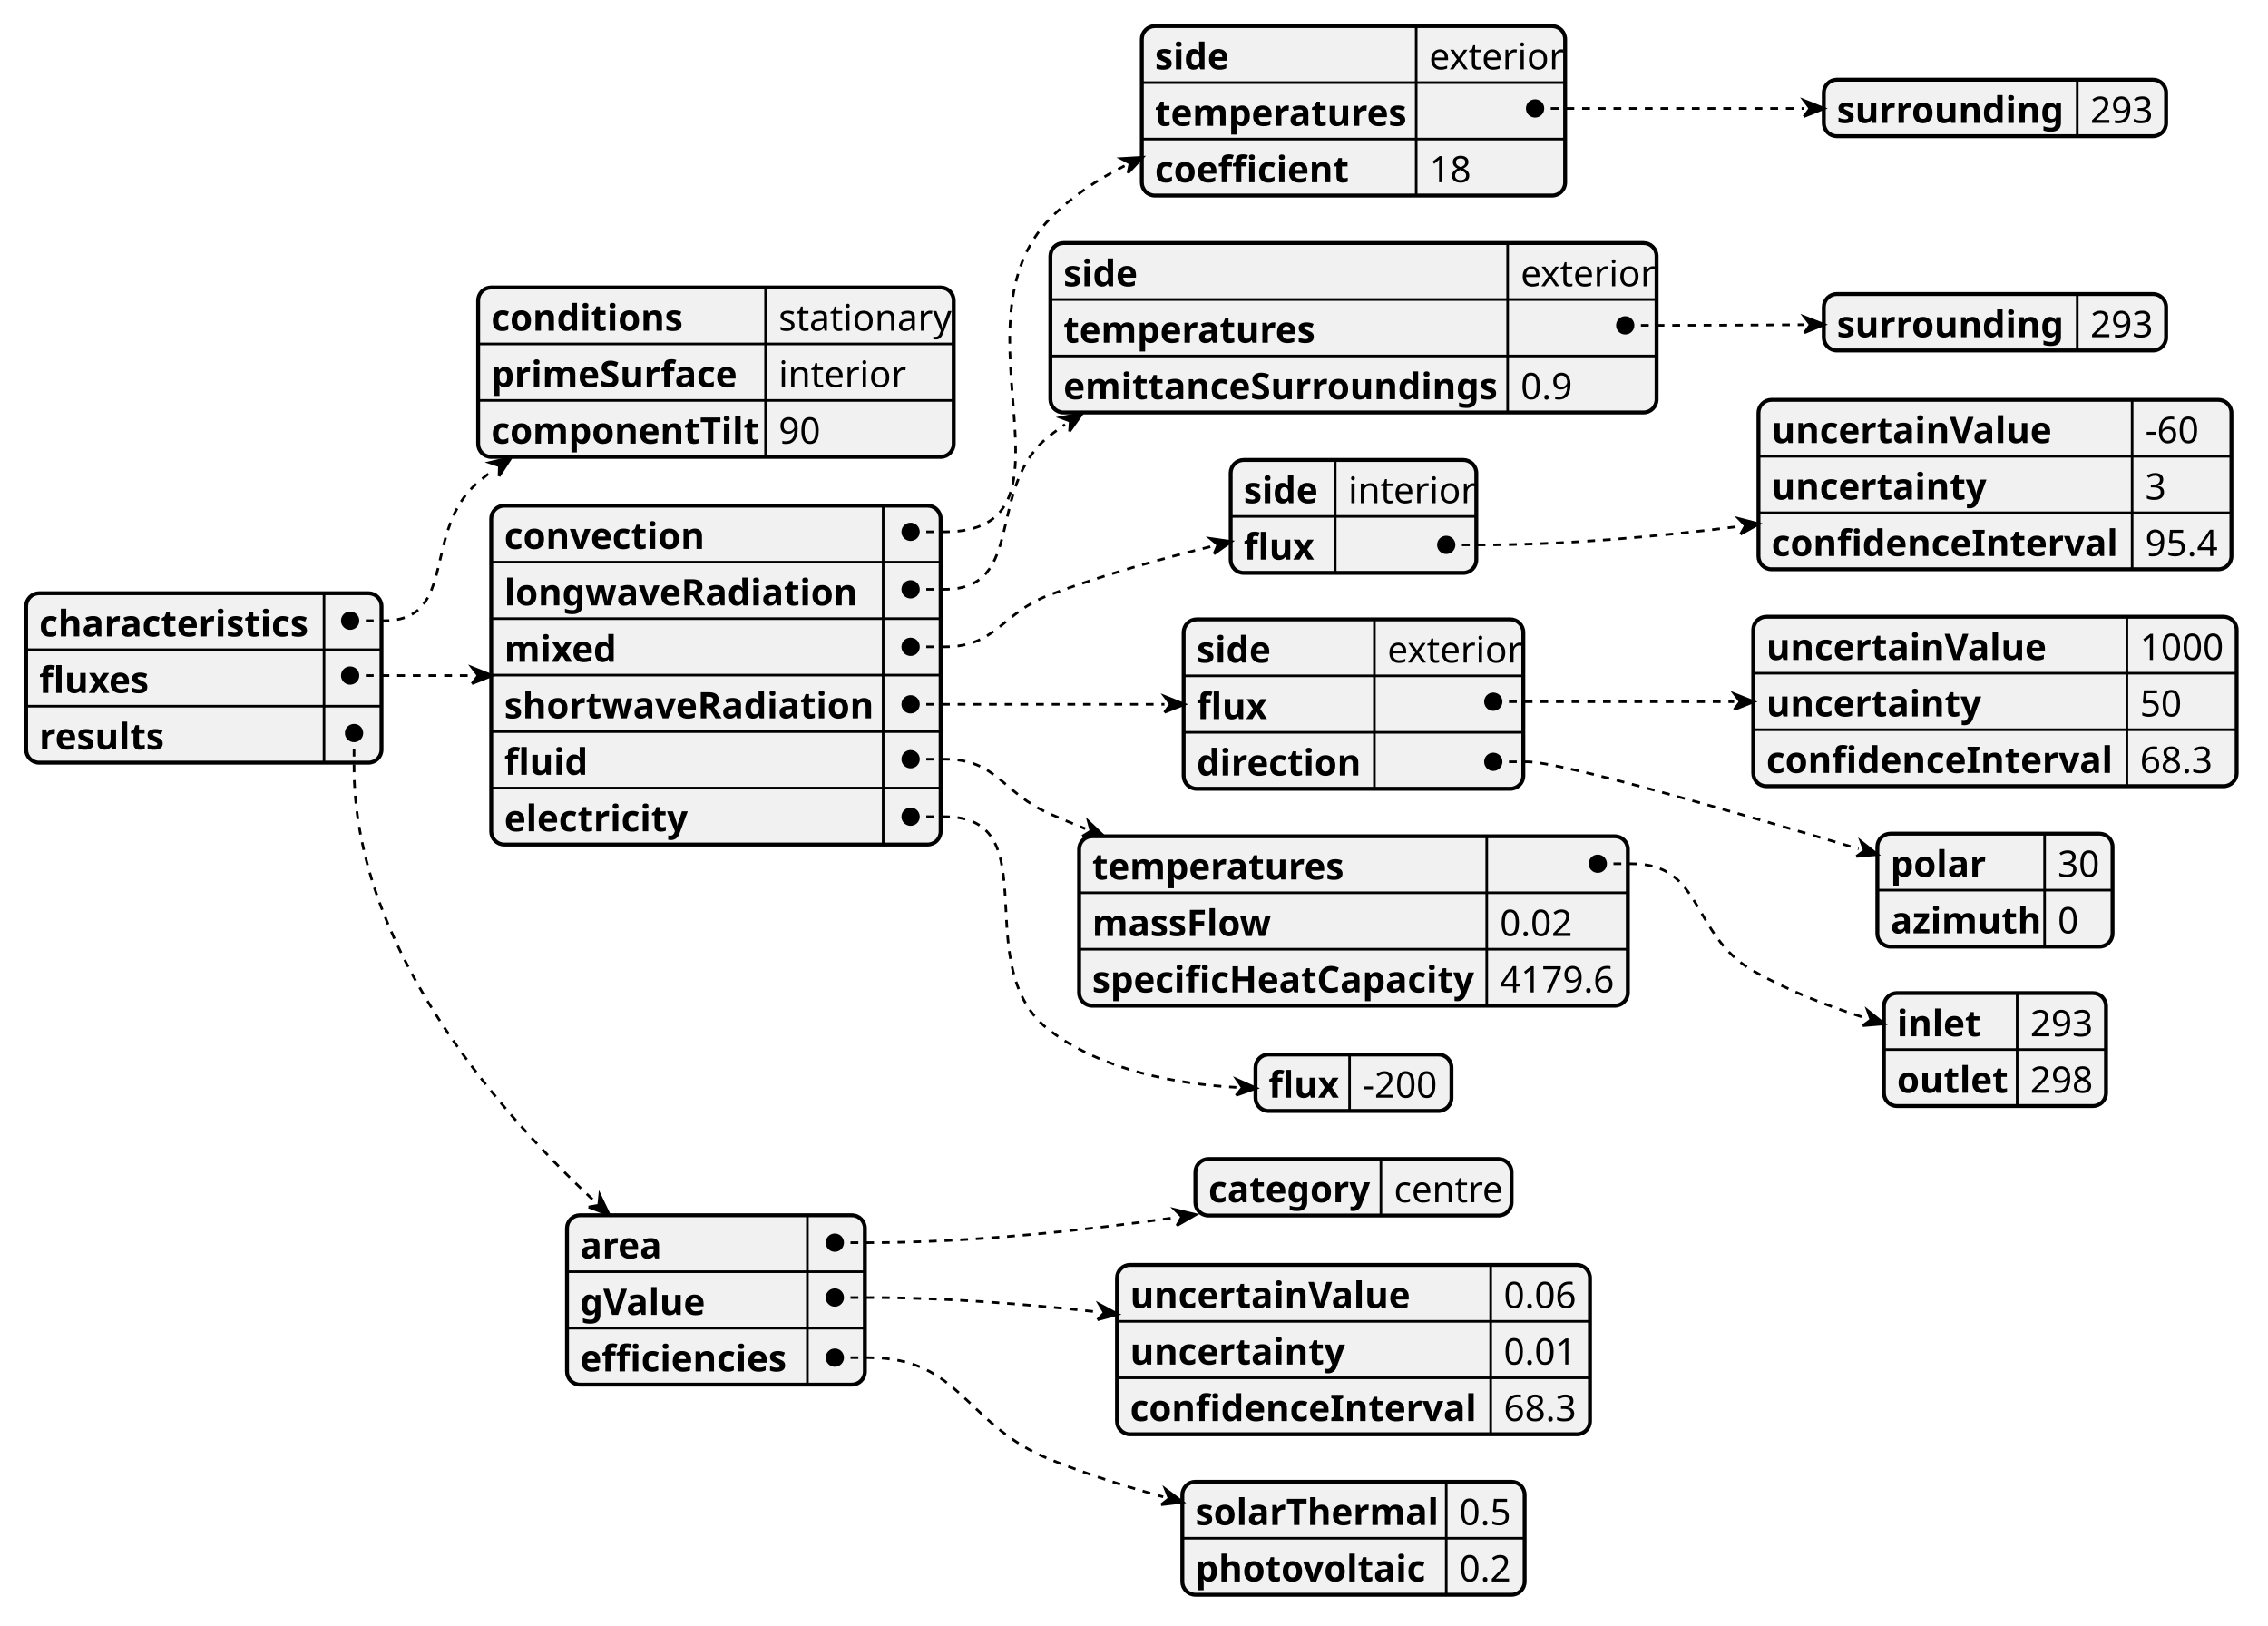
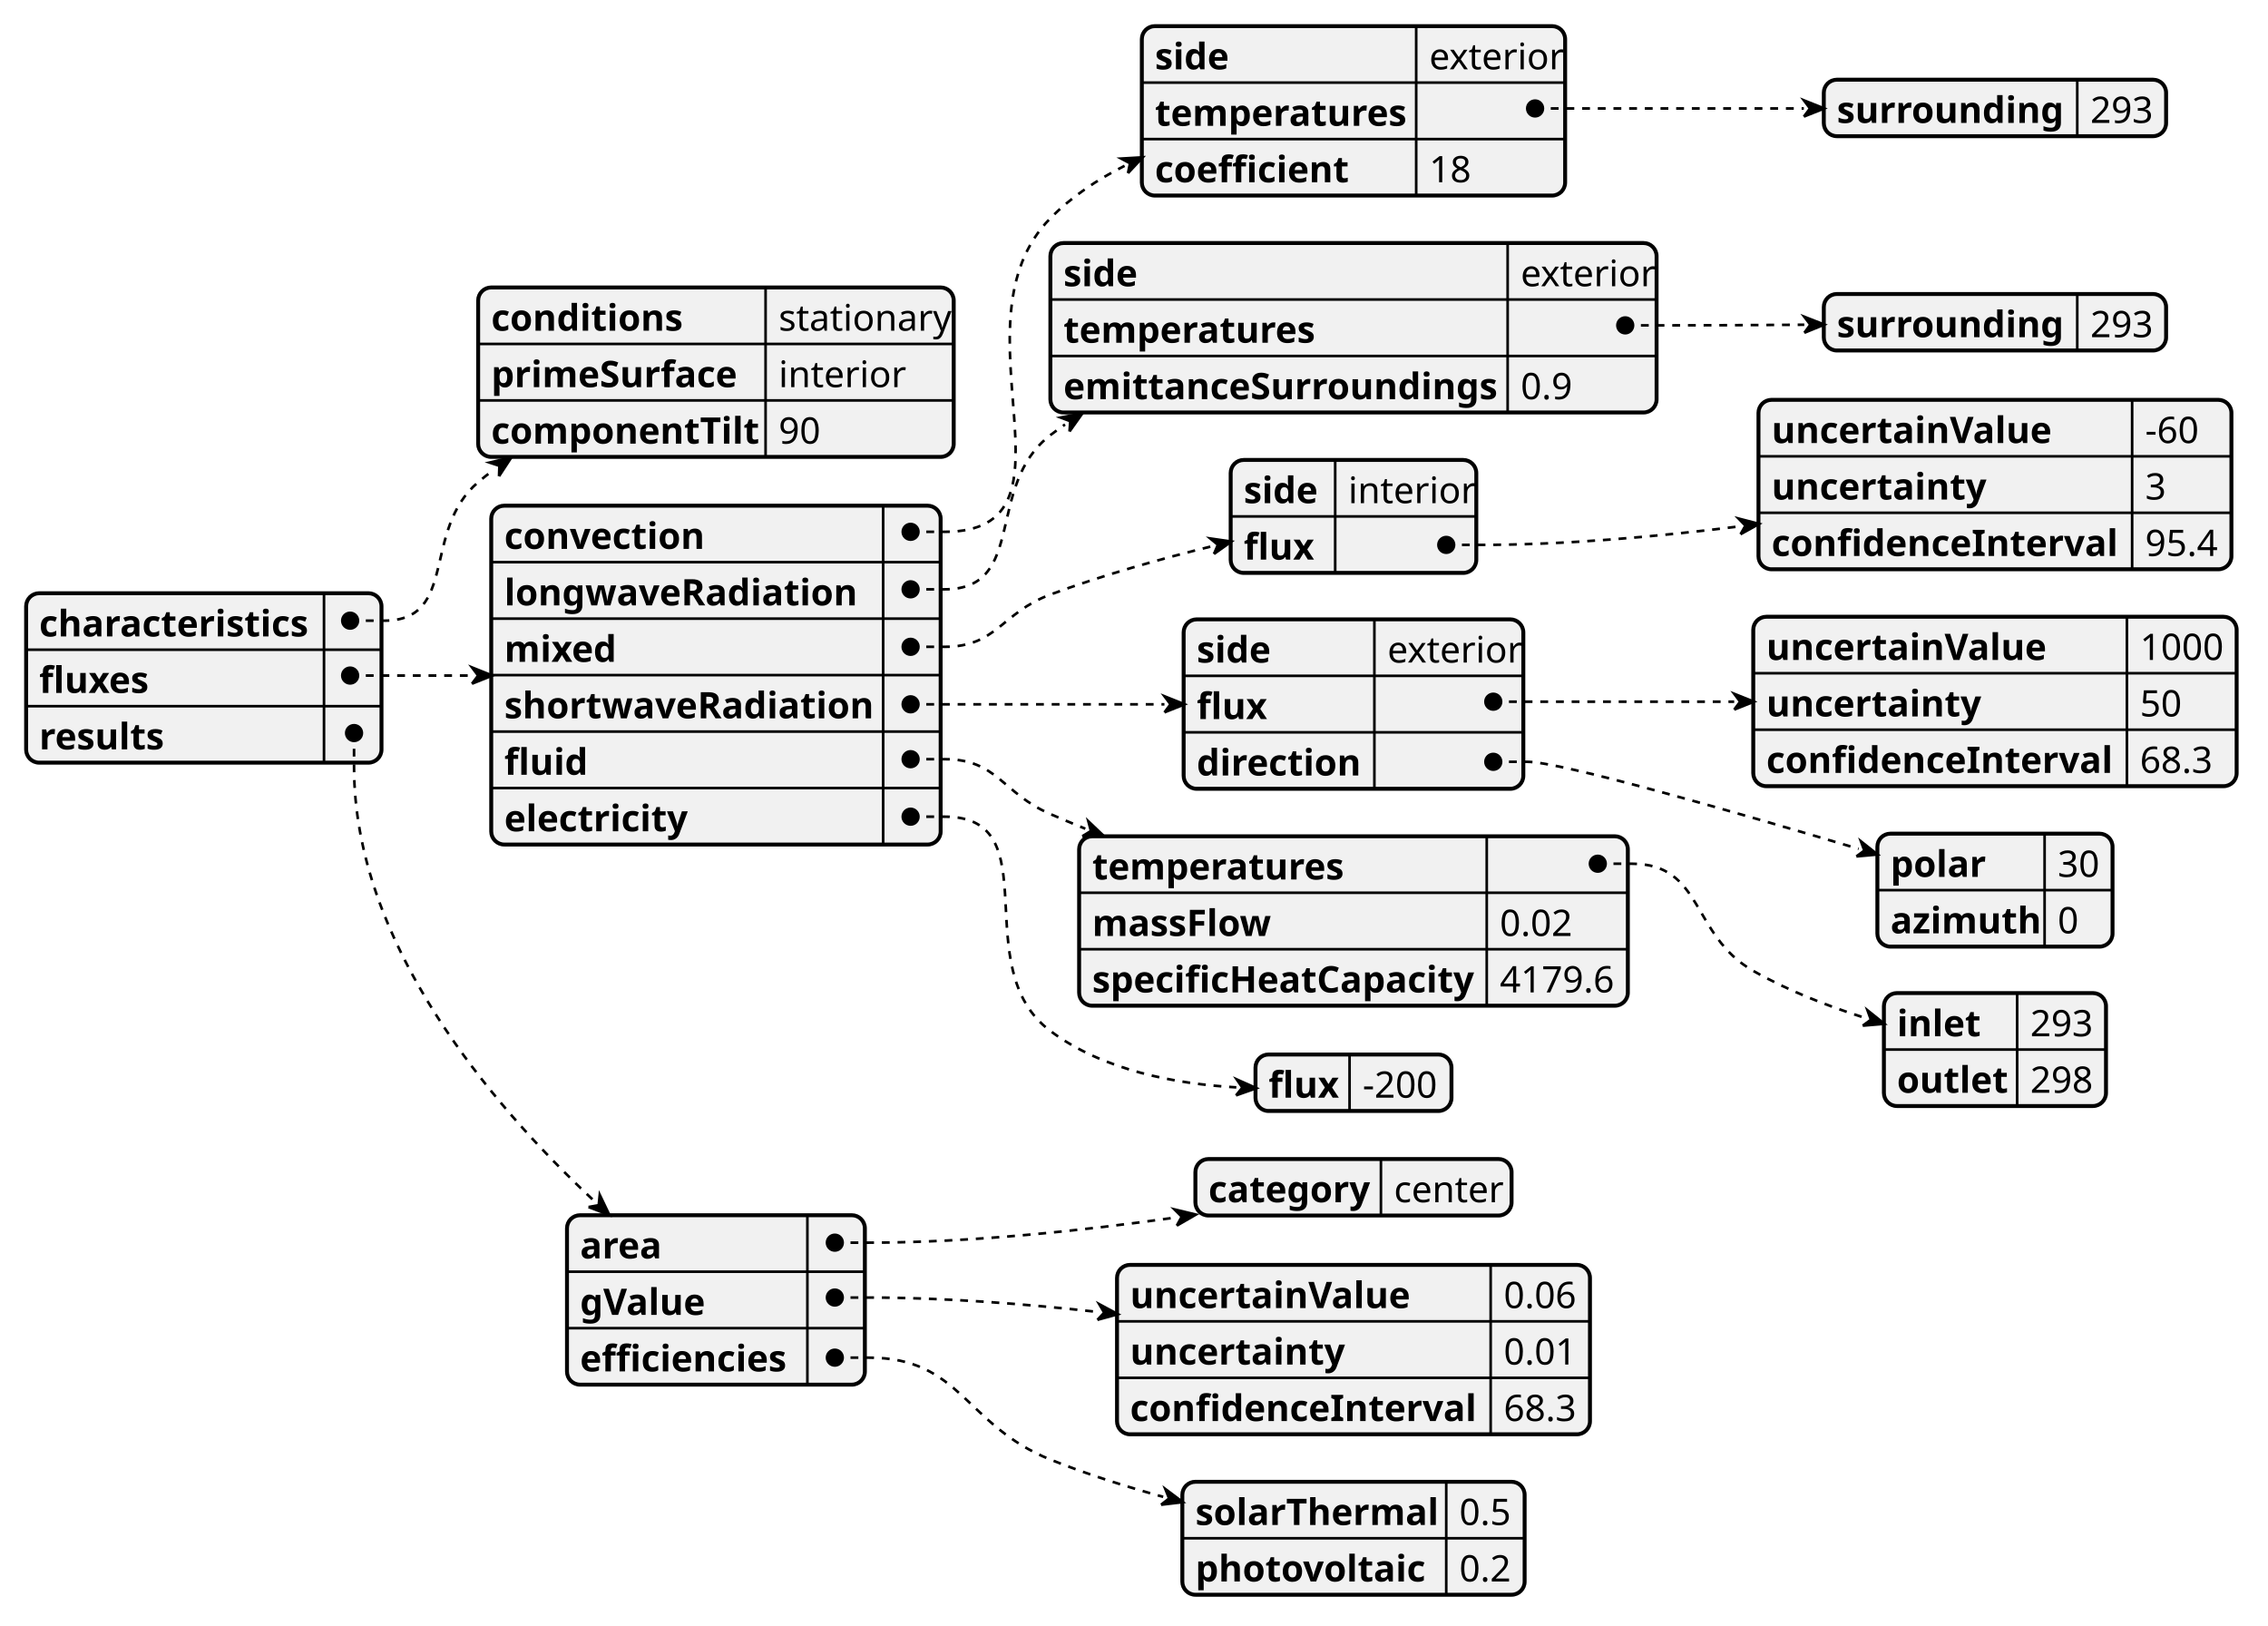
<svg xmlns="http://www.w3.org/2000/svg" contentStyleType="text/css" height="622px" preserveAspectRatio="none" style="width:868px;height:622px;background:#FFFFFF;" version="1.1" viewBox="0 0 868 622" width="868px" zoomAndPan="magnify">
  <defs />
  <g>
    <rect fill="#F1F1F1" height="64.828" rx="5" ry="5" style="stroke:#F1F1F1;stroke-width:1.5;" width="136" x="10" y="227" />
    <text fill="#000000" font-family="sans-serif" font-size="14" font-weight="bold" lengthAdjust="spacing" textLength="104" x="15" y="243.533">characteristics</text>
    <text fill="#000000" font-family="sans-serif" font-size="14" lengthAdjust="spacing" textLength="12" x="129" y="243.533">   </text>
    <line style="stroke:#000000;stroke-width:1.0;" x1="124" x2="124" y1="227" y2="248.609" />
    <line style="stroke:#000000;stroke-width:1.0;" x1="10" x2="146" y1="248.609" y2="248.609" />
    <text fill="#000000" font-family="sans-serif" font-size="14" font-weight="bold" lengthAdjust="spacing" textLength="43" x="15" y="265.143">fluxes</text>
    <text fill="#000000" font-family="sans-serif" font-size="14" lengthAdjust="spacing" textLength="12" x="129" y="265.143">   </text>
    <line style="stroke:#000000;stroke-width:1.0;" x1="124" x2="124" y1="248.609" y2="270.219" />
    <line style="stroke:#000000;stroke-width:1.0;" x1="10" x2="146" y1="270.219" y2="270.219" />
    <text fill="#000000" font-family="sans-serif" font-size="14" font-weight="bold" lengthAdjust="spacing" textLength="49" x="15" y="286.752">results</text>
    <text fill="#000000" font-family="sans-serif" font-size="14" lengthAdjust="spacing" textLength="12" x="129" y="286.752">   </text>
    <line style="stroke:#000000;stroke-width:1.0;" x1="124" x2="124" y1="270.219" y2="291.828" />
    <rect fill="none" height="64.828" rx="5" ry="5" style="stroke:#000000;stroke-width:1.5;" width="136" x="10" y="227" />
    <rect fill="#F1F1F1" height="64.828" rx="5" ry="5" style="stroke:#F1F1F1;stroke-width:1.5;" width="182" x="183" y="110" />
    <text fill="#000000" font-family="sans-serif" font-size="14" font-weight="bold" lengthAdjust="spacing" textLength="74" x="188" y="126.533">conditions</text>
    <text fill="#000000" font-family="sans-serif" font-size="14" lengthAdjust="spacing" textLength="62" x="298" y="126.533">stationary</text>
    <line style="stroke:#000000;stroke-width:1.0;" x1="293" x2="293" y1="110" y2="131.609" />
    <line style="stroke:#000000;stroke-width:1.0;" x1="183" x2="365" y1="131.609" y2="131.609" />
    <text fill="#000000" font-family="sans-serif" font-size="14" font-weight="bold" lengthAdjust="spacing" textLength="94" x="188" y="148.143">primeSurface</text>
    <text fill="#000000" font-family="sans-serif" font-size="14" lengthAdjust="spacing" textLength="44" x="298" y="148.143">interior</text>
    <line style="stroke:#000000;stroke-width:1.0;" x1="293" x2="293" y1="131.609" y2="153.219" />
    <line style="stroke:#000000;stroke-width:1.0;" x1="183" x2="365" y1="153.219" y2="153.219" />
    <text fill="#000000" font-family="sans-serif" font-size="14" font-weight="bold" lengthAdjust="spacing" textLength="100" x="188" y="169.752">componentTilt</text>
    <text fill="#000000" font-family="sans-serif" font-size="14" lengthAdjust="spacing" textLength="16" x="298" y="169.752">90</text>
    <line style="stroke:#000000;stroke-width:1.0;" x1="293" x2="293" y1="153.219" y2="174.828" />
    <rect fill="none" height="64.828" rx="5" ry="5" style="stroke:#000000;stroke-width:1.5;" width="182" x="183" y="110" />
    <rect fill="#F1F1F1" height="129.656" rx="5" ry="5" style="stroke:#F1F1F1;stroke-width:1.5;" width="172" x="188" y="193.5" />
    <text fill="#000000" font-family="sans-serif" font-size="14" font-weight="bold" lengthAdjust="spacing" textLength="79" x="193" y="210.033">convection</text>
    <text fill="#000000" font-family="sans-serif" font-size="14" lengthAdjust="spacing" textLength="12" x="343" y="210.033">   </text>
    <line style="stroke:#000000;stroke-width:1.0;" x1="338" x2="338" y1="193.5" y2="215.109" />
    <line style="stroke:#000000;stroke-width:1.0;" x1="188" x2="360" y1="215.109" y2="215.109" />
    <text fill="#000000" font-family="sans-serif" font-size="14" font-weight="bold" lengthAdjust="spacing" textLength="134" x="193" y="231.643">longwaveRadiation</text>
    <text fill="#000000" font-family="sans-serif" font-size="14" lengthAdjust="spacing" textLength="12" x="343" y="231.643">   </text>
    <line style="stroke:#000000;stroke-width:1.0;" x1="338" x2="338" y1="215.109" y2="236.719" />
    <line style="stroke:#000000;stroke-width:1.0;" x1="188" x2="360" y1="236.719" y2="236.719" />
    <text fill="#000000" font-family="sans-serif" font-size="14" font-weight="bold" lengthAdjust="spacing" textLength="42" x="193" y="253.252">mixed</text>
    <text fill="#000000" font-family="sans-serif" font-size="14" lengthAdjust="spacing" textLength="12" x="343" y="253.252">   </text>
    <line style="stroke:#000000;stroke-width:1.0;" x1="338" x2="338" y1="236.719" y2="258.328" />
    <line style="stroke:#000000;stroke-width:1.0;" x1="188" x2="360" y1="258.328" y2="258.328" />
    <text fill="#000000" font-family="sans-serif" font-size="14" font-weight="bold" lengthAdjust="spacing" textLength="140" x="193" y="274.861">shortwaveRadiation</text>
    <text fill="#000000" font-family="sans-serif" font-size="14" lengthAdjust="spacing" textLength="12" x="343" y="274.861">   </text>
    <line style="stroke:#000000;stroke-width:1.0;" x1="338" x2="338" y1="258.328" y2="279.938" />
    <line style="stroke:#000000;stroke-width:1.0;" x1="188" x2="360" y1="279.938" y2="279.938" />
    <text fill="#000000" font-family="sans-serif" font-size="14" font-weight="bold" lengthAdjust="spacing" textLength="31" x="193" y="296.471">fluid</text>
    <text fill="#000000" font-family="sans-serif" font-size="14" lengthAdjust="spacing" textLength="12" x="343" y="296.471">   </text>
    <line style="stroke:#000000;stroke-width:1.0;" x1="338" x2="338" y1="279.938" y2="301.547" />
    <line style="stroke:#000000;stroke-width:1.0;" x1="188" x2="360" y1="301.547" y2="301.547" />
    <text fill="#000000" font-family="sans-serif" font-size="14" font-weight="bold" lengthAdjust="spacing" textLength="69" x="193" y="318.08">electricity</text>
    <text fill="#000000" font-family="sans-serif" font-size="14" lengthAdjust="spacing" textLength="12" x="343" y="318.08">   </text>
    <line style="stroke:#000000;stroke-width:1.0;" x1="338" x2="338" y1="301.547" y2="323.156" />
    <rect fill="none" height="129.656" rx="5" ry="5" style="stroke:#000000;stroke-width:1.5;" width="172" x="188" y="193.5" />
    <rect fill="#F1F1F1" height="64.828" rx="5" ry="5" style="stroke:#F1F1F1;stroke-width:1.5;" width="162" x="437" y="10" />
    <text fill="#000000" font-family="sans-serif" font-size="14" font-weight="bold" lengthAdjust="spacing" textLength="30" x="442" y="26.533">side</text>
    <text fill="#000000" font-family="sans-serif" font-size="14" lengthAdjust="spacing" textLength="47" x="547" y="26.533">exterior</text>
    <line style="stroke:#000000;stroke-width:1.0;" x1="542" x2="542" y1="10" y2="31.609" />
    <line style="stroke:#000000;stroke-width:1.0;" x1="437" x2="599" y1="31.609" y2="31.609" />
    <text fill="#000000" font-family="sans-serif" font-size="14" font-weight="bold" lengthAdjust="spacing" textLength="95" x="442" y="48.143">temperatures</text>
    <text fill="#000000" font-family="sans-serif" font-size="14" lengthAdjust="spacing" textLength="12" x="547" y="48.143">   </text>
    <line style="stroke:#000000;stroke-width:1.0;" x1="542" x2="542" y1="31.609" y2="53.219" />
    <line style="stroke:#000000;stroke-width:1.0;" x1="437" x2="599" y1="53.219" y2="53.219" />
    <text fill="#000000" font-family="sans-serif" font-size="14" font-weight="bold" lengthAdjust="spacing" textLength="75" x="442" y="69.752">coefficient</text>
    <text fill="#000000" font-family="sans-serif" font-size="14" lengthAdjust="spacing" textLength="16" x="547" y="69.752">18</text>
    <line style="stroke:#000000;stroke-width:1.0;" x1="542" x2="542" y1="53.219" y2="74.828" />
    <rect fill="none" height="64.828" rx="5" ry="5" style="stroke:#000000;stroke-width:1.5;" width="162" x="437" y="10" />
    <rect fill="#F1F1F1" height="21.609" rx="5" ry="5" style="stroke:#F1F1F1;stroke-width:1.5;" width="131" x="698" y="30.5" />
    <text fill="#000000" font-family="sans-serif" font-size="14" font-weight="bold" lengthAdjust="spacing" textLength="87" x="703" y="47.033">surrounding</text>
    <text fill="#000000" font-family="sans-serif" font-size="14" lengthAdjust="spacing" textLength="24" x="800" y="47.033">293</text>
    <line style="stroke:#000000;stroke-width:1.0;" x1="795" x2="795" y1="30.5" y2="52.109" />
    <rect fill="none" height="21.609" rx="5" ry="5" style="stroke:#000000;stroke-width:1.5;" width="131" x="698" y="30.5" />
    <rect fill="#F1F1F1" height="64.828" rx="5" ry="5" style="stroke:#F1F1F1;stroke-width:1.5;" width="232" x="402" y="93" />
    <text fill="#000000" font-family="sans-serif" font-size="14" font-weight="bold" lengthAdjust="spacing" textLength="30" x="407" y="109.533">side</text>
    <text fill="#000000" font-family="sans-serif" font-size="14" lengthAdjust="spacing" textLength="47" x="582" y="109.533">exterior</text>
    <line style="stroke:#000000;stroke-width:1.0;" x1="577" x2="577" y1="93" y2="114.609" />
    <line style="stroke:#000000;stroke-width:1.0;" x1="402" x2="634" y1="114.609" y2="114.609" />
    <text fill="#000000" font-family="sans-serif" font-size="14" font-weight="bold" lengthAdjust="spacing" textLength="95" x="407" y="131.143">temperatures</text>
    <text fill="#000000" font-family="sans-serif" font-size="14" lengthAdjust="spacing" textLength="12" x="582" y="131.143">   </text>
    <line style="stroke:#000000;stroke-width:1.0;" x1="577" x2="577" y1="114.609" y2="136.219" />
    <line style="stroke:#000000;stroke-width:1.0;" x1="402" x2="634" y1="136.219" y2="136.219" />
    <text fill="#000000" font-family="sans-serif" font-size="14" font-weight="bold" lengthAdjust="spacing" textLength="165" x="407" y="152.752">emittanceSurroundings</text>
    <text fill="#000000" font-family="sans-serif" font-size="14" lengthAdjust="spacing" textLength="20" x="582" y="152.752">0.9</text>
    <line style="stroke:#000000;stroke-width:1.0;" x1="577" x2="577" y1="136.219" y2="157.828" />
    <rect fill="none" height="64.828" rx="5" ry="5" style="stroke:#000000;stroke-width:1.5;" width="232" x="402" y="93" />
    <rect fill="#F1F1F1" height="21.609" rx="5" ry="5" style="stroke:#F1F1F1;stroke-width:1.5;" width="131" x="698" y="112.5" />
    <text fill="#000000" font-family="sans-serif" font-size="14" font-weight="bold" lengthAdjust="spacing" textLength="87" x="703" y="129.033">surrounding</text>
    <text fill="#000000" font-family="sans-serif" font-size="14" lengthAdjust="spacing" textLength="24" x="800" y="129.033">293</text>
    <line style="stroke:#000000;stroke-width:1.0;" x1="795" x2="795" y1="112.5" y2="134.109" />
    <rect fill="none" height="21.609" rx="5" ry="5" style="stroke:#000000;stroke-width:1.5;" width="131" x="698" y="112.5" />
    <rect fill="#F1F1F1" height="43.219" rx="5" ry="5" style="stroke:#F1F1F1;stroke-width:1.5;" width="94" x="471" y="176" />
    <text fill="#000000" font-family="sans-serif" font-size="14" font-weight="bold" lengthAdjust="spacing" textLength="30" x="476" y="192.533">side</text>
    <text fill="#000000" font-family="sans-serif" font-size="14" lengthAdjust="spacing" textLength="44" x="516" y="192.533">interior</text>
    <line style="stroke:#000000;stroke-width:1.0;" x1="511" x2="511" y1="176" y2="197.609" />
    <line style="stroke:#000000;stroke-width:1.0;" x1="471" x2="565" y1="197.609" y2="197.609" />
    <text fill="#000000" font-family="sans-serif" font-size="14" font-weight="bold" lengthAdjust="spacing" textLength="26" x="476" y="214.143">flux</text>
    <text fill="#000000" font-family="sans-serif" font-size="14" lengthAdjust="spacing" textLength="12" x="516" y="214.143">   </text>
    <line style="stroke:#000000;stroke-width:1.0;" x1="511" x2="511" y1="197.609" y2="219.219" />
    <rect fill="none" height="43.219" rx="5" ry="5" style="stroke:#000000;stroke-width:1.5;" width="94" x="471" y="176" />
    <rect fill="#F1F1F1" height="64.828" rx="5" ry="5" style="stroke:#F1F1F1;stroke-width:1.5;" width="181" x="673" y="153" />
    <text fill="#000000" font-family="sans-serif" font-size="14" font-weight="bold" lengthAdjust="spacing" textLength="106" x="678" y="169.533">uncertainValue</text>
    <text fill="#000000" font-family="sans-serif" font-size="14" lengthAdjust="spacing" textLength="21" x="821" y="169.533">-60</text>
    <line style="stroke:#000000;stroke-width:1.0;" x1="816" x2="816" y1="153" y2="174.609" />
    <line style="stroke:#000000;stroke-width:1.0;" x1="673" x2="854" y1="174.609" y2="174.609" />
    <text fill="#000000" font-family="sans-serif" font-size="14" font-weight="bold" lengthAdjust="spacing" textLength="79" x="678" y="191.143">uncertainty</text>
    <text fill="#000000" font-family="sans-serif" font-size="14" lengthAdjust="spacing" textLength="8" x="821" y="191.143">3</text>
    <line style="stroke:#000000;stroke-width:1.0;" x1="816" x2="816" y1="174.609" y2="196.219" />
    <line style="stroke:#000000;stroke-width:1.0;" x1="673" x2="854" y1="196.219" y2="196.219" />
    <text fill="#000000" font-family="sans-serif" font-size="14" font-weight="bold" lengthAdjust="spacing" textLength="133" x="678" y="212.752">confidenceInterval</text>
    <text fill="#000000" font-family="sans-serif" font-size="14" lengthAdjust="spacing" textLength="28" x="821" y="212.752">95.4</text>
    <line style="stroke:#000000;stroke-width:1.0;" x1="816" x2="816" y1="196.219" y2="217.828" />
    <rect fill="none" height="64.828" rx="5" ry="5" style="stroke:#000000;stroke-width:1.5;" width="181" x="673" y="153" />
    <rect fill="#F1F1F1" height="64.828" rx="5" ry="5" style="stroke:#F1F1F1;stroke-width:1.5;" width="130" x="453" y="237" />
    <text fill="#000000" font-family="sans-serif" font-size="14" font-weight="bold" lengthAdjust="spacing" textLength="30" x="458" y="253.533">side</text>
    <text fill="#000000" font-family="sans-serif" font-size="14" lengthAdjust="spacing" textLength="47" x="531" y="253.533">exterior</text>
    <line style="stroke:#000000;stroke-width:1.0;" x1="526" x2="526" y1="237" y2="258.609" />
    <line style="stroke:#000000;stroke-width:1.0;" x1="453" x2="583" y1="258.609" y2="258.609" />
    <text fill="#000000" font-family="sans-serif" font-size="14" font-weight="bold" lengthAdjust="spacing" textLength="26" x="458" y="275.143">flux</text>
    <text fill="#000000" font-family="sans-serif" font-size="14" lengthAdjust="spacing" textLength="12" x="531" y="275.143">   </text>
    <line style="stroke:#000000;stroke-width:1.0;" x1="526" x2="526" y1="258.609" y2="280.219" />
    <line style="stroke:#000000;stroke-width:1.0;" x1="453" x2="583" y1="280.219" y2="280.219" />
    <text fill="#000000" font-family="sans-serif" font-size="14" font-weight="bold" lengthAdjust="spacing" textLength="63" x="458" y="296.752">direction</text>
    <text fill="#000000" font-family="sans-serif" font-size="14" lengthAdjust="spacing" textLength="12" x="531" y="296.752">   </text>
    <line style="stroke:#000000;stroke-width:1.0;" x1="526" x2="526" y1="280.219" y2="301.828" />
    <rect fill="none" height="64.828" rx="5" ry="5" style="stroke:#000000;stroke-width:1.5;" width="130" x="453" y="237" />
    <rect fill="#F1F1F1" height="64.828" rx="5" ry="5" style="stroke:#F1F1F1;stroke-width:1.5;" width="185" x="671" y="236" />
    <text fill="#000000" font-family="sans-serif" font-size="14" font-weight="bold" lengthAdjust="spacing" textLength="106" x="676" y="252.533">uncertainValue</text>
    <text fill="#000000" font-family="sans-serif" font-size="14" lengthAdjust="spacing" textLength="32" x="819" y="252.533">1000</text>
    <line style="stroke:#000000;stroke-width:1.0;" x1="814" x2="814" y1="236" y2="257.609" />
    <line style="stroke:#000000;stroke-width:1.0;" x1="671" x2="856" y1="257.609" y2="257.609" />
    <text fill="#000000" font-family="sans-serif" font-size="14" font-weight="bold" lengthAdjust="spacing" textLength="79" x="676" y="274.143">uncertainty</text>
    <text fill="#000000" font-family="sans-serif" font-size="14" lengthAdjust="spacing" textLength="16" x="819" y="274.143">50</text>
    <line style="stroke:#000000;stroke-width:1.0;" x1="814" x2="814" y1="257.609" y2="279.219" />
    <line style="stroke:#000000;stroke-width:1.0;" x1="671" x2="856" y1="279.219" y2="279.219" />
    <text fill="#000000" font-family="sans-serif" font-size="14" font-weight="bold" lengthAdjust="spacing" textLength="133" x="676" y="295.752">confidenceInterval</text>
    <text fill="#000000" font-family="sans-serif" font-size="14" lengthAdjust="spacing" textLength="28" x="819" y="295.752">68.3</text>
    <line style="stroke:#000000;stroke-width:1.0;" x1="814" x2="814" y1="279.219" y2="300.828" />
    <rect fill="none" height="64.828" rx="5" ry="5" style="stroke:#000000;stroke-width:1.5;" width="185" x="671" y="236" />
    <rect fill="#F1F1F1" height="43.219" rx="5" ry="5" style="stroke:#F1F1F1;stroke-width:1.5;" width="90" x="718.5" y="319" />
    <text fill="#000000" font-family="sans-serif" font-size="14" font-weight="bold" lengthAdjust="spacing" textLength="36" x="723.5" y="335.533">polar</text>
    <text fill="#000000" font-family="sans-serif" font-size="14" lengthAdjust="spacing" textLength="16" x="787.5" y="335.533">30</text>
    <line style="stroke:#000000;stroke-width:1.0;" x1="782.5" x2="782.5" y1="319" y2="340.609" />
    <line style="stroke:#000000;stroke-width:1.0;" x1="718.5" x2="808.5" y1="340.609" y2="340.609" />
    <text fill="#000000" font-family="sans-serif" font-size="14" font-weight="bold" lengthAdjust="spacing" textLength="54" x="723.5" y="357.143">azimuth</text>
    <text fill="#000000" font-family="sans-serif" font-size="14" lengthAdjust="spacing" textLength="8" x="787.5" y="357.143">0</text>
    <line style="stroke:#000000;stroke-width:1.0;" x1="782.5" x2="782.5" y1="340.609" y2="362.219" />
    <rect fill="none" height="43.219" rx="5" ry="5" style="stroke:#000000;stroke-width:1.5;" width="90" x="718.5" y="319" />
    <rect fill="#F1F1F1" height="64.828" rx="5" ry="5" style="stroke:#F1F1F1;stroke-width:1.5;" width="210" x="413" y="320" />
    <text fill="#000000" font-family="sans-serif" font-size="14" font-weight="bold" lengthAdjust="spacing" textLength="95" x="418" y="336.533">temperatures</text>
    <text fill="#000000" font-family="sans-serif" font-size="14" lengthAdjust="spacing" textLength="12" x="574" y="336.533">   </text>
    <line style="stroke:#000000;stroke-width:1.0;" x1="569" x2="569" y1="320" y2="341.609" />
    <line style="stroke:#000000;stroke-width:1.0;" x1="413" x2="623" y1="341.609" y2="341.609" />
    <text fill="#000000" font-family="sans-serif" font-size="14" font-weight="bold" lengthAdjust="spacing" textLength="69" x="418" y="358.143">massFlow</text>
    <text fill="#000000" font-family="sans-serif" font-size="14" lengthAdjust="spacing" textLength="28" x="574" y="358.143">0.02</text>
    <line style="stroke:#000000;stroke-width:1.0;" x1="569" x2="569" y1="341.609" y2="363.219" />
    <line style="stroke:#000000;stroke-width:1.0;" x1="413" x2="623" y1="363.219" y2="363.219" />
    <text fill="#000000" font-family="sans-serif" font-size="14" font-weight="bold" lengthAdjust="spacing" textLength="146" x="418" y="379.752">specificHeatCapacity</text>
    <text fill="#000000" font-family="sans-serif" font-size="14" lengthAdjust="spacing" textLength="44" x="574" y="379.752">4179.6</text>
    <line style="stroke:#000000;stroke-width:1.0;" x1="569" x2="569" y1="363.219" y2="384.828" />
    <rect fill="none" height="64.828" rx="5" ry="5" style="stroke:#000000;stroke-width:1.5;" width="210" x="413" y="320" />
    <rect fill="#F1F1F1" height="43.219" rx="5" ry="5" style="stroke:#F1F1F1;stroke-width:1.5;" width="85" x="721" y="380" />
    <text fill="#000000" font-family="sans-serif" font-size="14" font-weight="bold" lengthAdjust="spacing" textLength="31" x="726" y="396.533">inlet</text>
    <text fill="#000000" font-family="sans-serif" font-size="14" lengthAdjust="spacing" textLength="24" x="777" y="396.533">293</text>
    <line style="stroke:#000000;stroke-width:1.0;" x1="772" x2="772" y1="380" y2="401.609" />
    <line style="stroke:#000000;stroke-width:1.0;" x1="721" x2="806" y1="401.609" y2="401.609" />
    <text fill="#000000" font-family="sans-serif" font-size="14" font-weight="bold" lengthAdjust="spacing" textLength="41" x="726" y="418.143">outlet</text>
    <text fill="#000000" font-family="sans-serif" font-size="14" lengthAdjust="spacing" textLength="24" x="777" y="418.143">298</text>
    <line style="stroke:#000000;stroke-width:1.0;" x1="772" x2="772" y1="401.609" y2="423.219" />
    <rect fill="none" height="43.219" rx="5" ry="5" style="stroke:#000000;stroke-width:1.5;" width="85" x="721" y="380" />
    <rect fill="#F1F1F1" height="21.609" rx="5" ry="5" style="stroke:#F1F1F1;stroke-width:1.5;" width="75" x="480.5" y="403.5" />
    <text fill="#000000" font-family="sans-serif" font-size="14" font-weight="bold" lengthAdjust="spacing" textLength="26" x="485.5" y="420.033">flux</text>
    <text fill="#000000" font-family="sans-serif" font-size="14" lengthAdjust="spacing" textLength="29" x="521.5" y="420.033">-200</text>
    <line style="stroke:#000000;stroke-width:1.0;" x1="516.5" x2="516.5" y1="403.5" y2="425.109" />
    <rect fill="none" height="21.609" rx="5" ry="5" style="stroke:#000000;stroke-width:1.5;" width="75" x="480.5" y="403.5" />
    <rect fill="#F1F1F1" height="64.828" rx="5" ry="5" style="stroke:#F1F1F1;stroke-width:1.5;" width="114" x="217" y="465" />
    <text fill="#000000" font-family="sans-serif" font-size="14" font-weight="bold" lengthAdjust="spacing" textLength="31" x="222" y="481.533">area</text>
    <text fill="#000000" font-family="sans-serif" font-size="14" lengthAdjust="spacing" textLength="12" x="314" y="481.533">   </text>
    <line style="stroke:#000000;stroke-width:1.0;" x1="309" x2="309" y1="465" y2="486.609" />
    <line style="stroke:#000000;stroke-width:1.0;" x1="217" x2="331" y1="486.609" y2="486.609" />
    <text fill="#000000" font-family="sans-serif" font-size="14" font-weight="bold" lengthAdjust="spacing" textLength="48" x="222" y="503.143">gValue</text>
    <text fill="#000000" font-family="sans-serif" font-size="14" lengthAdjust="spacing" textLength="12" x="314" y="503.143">   </text>
    <line style="stroke:#000000;stroke-width:1.0;" x1="309" x2="309" y1="486.609" y2="508.219" />
    <line style="stroke:#000000;stroke-width:1.0;" x1="217" x2="331" y1="508.219" y2="508.219" />
    <text fill="#000000" font-family="sans-serif" font-size="14" font-weight="bold" lengthAdjust="spacing" textLength="82" x="222" y="524.752">efficiencies</text>
    <text fill="#000000" font-family="sans-serif" font-size="14" lengthAdjust="spacing" textLength="12" x="314" y="524.752">   </text>
    <line style="stroke:#000000;stroke-width:1.0;" x1="309" x2="309" y1="508.219" y2="529.828" />
    <rect fill="none" height="64.828" rx="5" ry="5" style="stroke:#000000;stroke-width:1.5;" width="114" x="217" y="465" />
    <rect fill="#F1F1F1" height="21.609" rx="5" ry="5" style="stroke:#F1F1F1;stroke-width:1.5;" width="121" x="457.5" y="443.5" />
    <text fill="#000000" font-family="sans-serif" font-size="14" font-weight="bold" lengthAdjust="spacing" textLength="61" x="462.5" y="460.033">category</text>
-     <text fill="#000000" font-family="sans-serif" font-size="14" lengthAdjust="spacing" textLength="40" x="533.5" y="460.033">centre</text>
+     <text fill="#000000" font-family="sans-serif" font-size="14" lengthAdjust="spacing" textLength="40" x="533.5" y="460.033">center</text>
    <line style="stroke:#000000;stroke-width:1.0;" x1="528.5" x2="528.5" y1="443.5" y2="465.109" />
    <rect fill="none" height="21.609" rx="5" ry="5" style="stroke:#000000;stroke-width:1.5;" width="121" x="457.5" y="443.5" />
    <rect fill="#F1F1F1" height="64.828" rx="5" ry="5" style="stroke:#F1F1F1;stroke-width:1.5;" width="181" x="427.5" y="484" />
    <text fill="#000000" font-family="sans-serif" font-size="14" font-weight="bold" lengthAdjust="spacing" textLength="106" x="432.5" y="500.533">uncertainValue</text>
    <text fill="#000000" font-family="sans-serif" font-size="14" lengthAdjust="spacing" textLength="28" x="575.5" y="500.533">0.06</text>
    <line style="stroke:#000000;stroke-width:1.0;" x1="570.5" x2="570.5" y1="484" y2="505.609" />
    <line style="stroke:#000000;stroke-width:1.0;" x1="427.5" x2="608.5" y1="505.609" y2="505.609" />
    <text fill="#000000" font-family="sans-serif" font-size="14" font-weight="bold" lengthAdjust="spacing" textLength="79" x="432.5" y="522.143">uncertainty</text>
    <text fill="#000000" font-family="sans-serif" font-size="14" lengthAdjust="spacing" textLength="28" x="575.5" y="522.143">0.01</text>
    <line style="stroke:#000000;stroke-width:1.0;" x1="570.5" x2="570.5" y1="505.609" y2="527.219" />
    <line style="stroke:#000000;stroke-width:1.0;" x1="427.5" x2="608.5" y1="527.219" y2="527.219" />
    <text fill="#000000" font-family="sans-serif" font-size="14" font-weight="bold" lengthAdjust="spacing" textLength="133" x="432.5" y="543.752">confidenceInterval</text>
    <text fill="#000000" font-family="sans-serif" font-size="14" lengthAdjust="spacing" textLength="28" x="575.5" y="543.752">68.3</text>
    <line style="stroke:#000000;stroke-width:1.0;" x1="570.5" x2="570.5" y1="527.219" y2="548.828" />
    <rect fill="none" height="64.828" rx="5" ry="5" style="stroke:#000000;stroke-width:1.5;" width="181" x="427.5" y="484" />
    <rect fill="#F1F1F1" height="43.219" rx="5" ry="5" style="stroke:#F1F1F1;stroke-width:1.5;" width="131" x="452.5" y="567" />
    <text fill="#000000" font-family="sans-serif" font-size="14" font-weight="bold" lengthAdjust="spacing" textLength="91" x="457.5" y="583.533">solarThermal</text>
    <text fill="#000000" font-family="sans-serif" font-size="14" lengthAdjust="spacing" textLength="20" x="558.5" y="583.533">0.5</text>
    <line style="stroke:#000000;stroke-width:1.0;" x1="553.5" x2="553.5" y1="567" y2="588.609" />
    <line style="stroke:#000000;stroke-width:1.0;" x1="452.5" x2="583.5" y1="588.609" y2="588.609" />
    <text fill="#000000" font-family="sans-serif" font-size="14" font-weight="bold" lengthAdjust="spacing" textLength="88" x="457.5" y="605.143">photovoltaic</text>
    <text fill="#000000" font-family="sans-serif" font-size="14" lengthAdjust="spacing" textLength="20" x="558.5" y="605.143">0.2</text>
    <line style="stroke:#000000;stroke-width:1.0;" x1="553.5" x2="553.5" y1="588.609" y2="610.219" />
    <rect fill="none" height="43.219" rx="5" ry="5" style="stroke:#000000;stroke-width:1.5;" width="131" x="452.5" y="567" />
    <path d="M134,237.5 L147,237.5 C175.476,237.5 161.3,202.939 183,184.5 C184.98,182.818 187.039,181.188 189.16,179.611 " fill="none" style="stroke:#000000;stroke-width:1.0;stroke-dasharray:3.0,3.0;" />
    <path d="M190.989,182.226 L191.121,178.239 L187.331,176.997 L195.696,175.038 L190.989,182.226 " fill="#000000" style="stroke:#000000;stroke-width:1.0;" />
    <ellipse cx="134" cy="237.5" fill="#000000" rx="3" ry="3" style="stroke:#000000;stroke-width:1.0;" />
    <path d="M587.5,41.5 L600.5,41.5 C629.898,41.5 662.287,41.5 690.361,41.5 " fill="none" style="stroke:#000000;stroke-width:1.0;stroke-dasharray:3.0,3.0;" />
    <path d="M690.361,44.619 L692.701,41.5 L690.361,38.381 L698.159,41.5 L690.361,44.619 " fill="#000000" style="stroke:#000000;stroke-width:1.0;" />
    <ellipse cx="587.5" cy="41.5" fill="#000000" rx="3" ry="3" style="stroke:#000000;stroke-width:1.0;" />
    <path d="M348.5,203.5 L361.5,203.5 C417.789,203.5 362.51,123.612 402,83.5 C410.082,75.291 419.912,68.72 430.388,63.462 " fill="none" style="stroke:#000000;stroke-width:1.0;stroke-dasharray:3.0,3.0;" />
    <path d="M431.696,66.248 L432.478,62.481 L429.08,60.676 L437.354,60.192 L431.696,66.248 " fill="#000000" style="stroke:#000000;stroke-width:1.0;" />
    <ellipse cx="348.5" cy="203.5" fill="#000000" rx="3" ry="3" style="stroke:#000000;stroke-width:1.0;" />
    <path d="M622,124.5 L635,124.5 C652.987,124.5 672.395,124.4 690.527,124.263 " fill="none" style="stroke:#000000;stroke-width:1.0;stroke-dasharray:3.0,3.0;" />
    <path d="M690.552,127.337 L692.833,124.245 L690.503,121.189 L698.212,124.203 L690.552,127.337 " fill="#000000" style="stroke:#000000;stroke-width:1.0;" />
    <ellipse cx="622" cy="124.5" fill="#000000" rx="3" ry="3" style="stroke:#000000;stroke-width:1.0;" />
    <path d="M348.5,225.5 L361.5,225.5 C393.306,225.5 376.78,185.879 402,166.5 C403.819,165.102 405.69,163.75 407.604,162.44 " fill="none" style="stroke:#000000;stroke-width:1.0;stroke-dasharray:3.0,3.0;" />
    <path d="M409.318,165.108 L409.605,161.155 L405.891,159.773 L414.273,158.156 L409.318,165.108 " fill="#000000" style="stroke:#000000;stroke-width:1.0;" />
    <ellipse cx="348.5" cy="225.5" fill="#000000" rx="3" ry="3" style="stroke:#000000;stroke-width:1.0;" />
    <path d="M553.5,208.5 L566.5,208.5 C598.934,208.5 634.177,205.371 665.743,201.42 " fill="none" style="stroke:#000000;stroke-width:1.0;stroke-dasharray:3.0,3.0;" />
    <path d="M666.129,204.427 L667.998,201.131 L665.357,198.413 L673.261,200.456 L666.129,204.427 " fill="#000000" style="stroke:#000000;stroke-width:1.0;" />
    <ellipse cx="553.5" cy="208.5" fill="#000000" rx="3" ry="3" style="stroke:#000000;stroke-width:1.0;" />
    <path d="M348.5,247.5 L361.5,247.5 C381.575,247.5 383.187,234.505 402,227.5 C421.798,220.129 444.15,213.87 463.88,209.007 " fill="none" style="stroke:#000000;stroke-width:1.0;stroke-dasharray:3.0,3.0;" />
    <path d="M464.598,211.976 L466.107,208.468 L463.162,206.038 L471.303,207.212 L464.598,211.976 " fill="#000000" style="stroke:#000000;stroke-width:1.0;" />
    <ellipse cx="348.5" cy="247.5" fill="#000000" rx="3" ry="3" style="stroke:#000000;stroke-width:1.0;" />
    <path d="M571.5,268.5 L584.5,268.5 C610.167,268.5 637.91,268.5 663.699,268.5 " fill="none" style="stroke:#000000;stroke-width:1.0;stroke-dasharray:3.0,3.0;" />
    <path d="M663.699,271.53 L665.972,268.5 L663.699,265.47 L671.275,268.5 L663.699,271.53 " fill="#000000" style="stroke:#000000;stroke-width:1.0;" />
    <ellipse cx="571.5" cy="268.5" fill="#000000" rx="3" ry="3" style="stroke:#000000;stroke-width:1.0;" />
    <path d="M571.5,291.5 L584.5,291.5 C597.3,291.5 663.304,310.479 711.332,324.813 " fill="none" style="stroke:#000000;stroke-width:1.0;stroke-dasharray:3.0,3.0;" />
    <path d="M710.465,327.711 L713.505,325.464 L712.199,321.915 L718.576,326.981 L710.465,327.711 " fill="#000000" style="stroke:#000000;stroke-width:1.0;" />
    <ellipse cx="571.5" cy="291.5" fill="#000000" rx="3" ry="3" style="stroke:#000000;stroke-width:1.0;" />
    <path d="M348.5,269.5 L361.5,269.5 C388.985,269.5 419.193,269.5 445.647,269.5 " fill="none" style="stroke:#000000;stroke-width:1.0;stroke-dasharray:3.0,3.0;" />
    <path d="M445.647,272.587 L447.963,269.5 L445.647,266.413 L453.365,269.5 L445.647,272.587 " fill="#000000" style="stroke:#000000;stroke-width:1.0;" />
    <ellipse cx="348.5" cy="269.5" fill="#000000" rx="3" ry="3" style="stroke:#000000;stroke-width:1.0;" />
    <path d="M611.5,330.5 L624.5,330.5 C652.053,330.5 647.074,357.835 671,371.5 C684.168,379.021 699.488,384.968 713.806,389.516 " fill="none" style="stroke:#000000;stroke-width:1.0;stroke-dasharray:3.0,3.0;" />
    <path d="M712.905,392.467 L716.019,390.191 L714.706,386.564 L721.184,391.767 L712.905,392.467 " fill="#000000" style="stroke:#000000;stroke-width:1.0;" />
    <ellipse cx="611.5" cy="330.5" fill="#000000" rx="3" ry="3" style="stroke:#000000;stroke-width:1.0;" />
    <path d="M348.5,290.5 L361.5,290.5 C381.776,290.5 383.402,303.423 402,311.5 C406.355,313.391 410.828,315.264 415.365,317.108 " fill="none" style="stroke:#000000;stroke-width:1.0;stroke-dasharray:3.0,3.0;" />
    <path d="M414.217,319.978 L417.518,317.969 L416.514,314.238 L422.541,319.979 L414.217,319.978 " fill="#000000" style="stroke:#000000;stroke-width:1.0;" />
    <ellipse cx="348.5" cy="290.5" fill="#000000" rx="3" ry="3" style="stroke:#000000;stroke-width:1.0;" />
    <path d="M348.5,312.5 L361.5,312.5 C402.147,312.5 369.44,370.169 402,394.5 C422.212,409.603 449.937,414.769 473.158,416.079 " fill="none" style="stroke:#000000;stroke-width:1.0;stroke-dasharray:3.0,3.0;" />
    <path d="M473.036,419.153 L475.464,416.171 L473.28,413.005 L480.843,416.385 L473.036,419.153 " fill="#000000" style="stroke:#000000;stroke-width:1.0;" />
    <ellipse cx="348.5" cy="312.5" fill="#000000" rx="3" ry="3" style="stroke:#000000;stroke-width:1.0;" />
    <path d="M134,258.5 L147,258.5 C157.885,258.5 169.297,258.5 180.623,258.5 " fill="none" style="stroke:#000000;stroke-width:1.0;stroke-dasharray:3.0,3.0;" />
    <path d="M180.623,261.628 L182.969,258.5 L180.623,255.372 L188.443,258.5 L180.623,261.628 " fill="#000000" style="stroke:#000000;stroke-width:1.0;" />
    <ellipse cx="134" cy="258.5" fill="#000000" rx="3" ry="3" style="stroke:#000000;stroke-width:1.0;" />
    <path d="M319.5,475.5 L332.5,475.5 C371.567,475.5 414.98,470.819 449.928,465.878 " fill="none" style="stroke:#000000;stroke-width:1.0;stroke-dasharray:3.0,3.0;" />
    <path d="M450.378,468.989 L452.262,465.541 L449.479,462.766 L457.707,464.754 L450.378,468.989 " fill="#000000" style="stroke:#000000;stroke-width:1.0;" />
    <ellipse cx="319.5" cy="475.5" fill="#000000" rx="3" ry="3" style="stroke:#000000;stroke-width:1.0;" />
    <path d="M319.5,496.5 L332.5,496.5 C361.117,496.5 392.081,498.895 420.341,502.027 " fill="none" style="stroke:#000000;stroke-width:1.0;stroke-dasharray:3.0,3.0;" />
    <path d="M419.998,505.03 L422.593,502.284 L420.683,499.024 L427.849,502.883 L419.998,505.03 " fill="#000000" style="stroke:#000000;stroke-width:1.0;" />
    <ellipse cx="319.5" cy="496.5" fill="#000000" rx="3" ry="3" style="stroke:#000000;stroke-width:1.0;" />
    <path d="M319.5,519.5 L332.5,519.5 C367.92,519.5 369.143,545.272 402,558.5 C415.665,564.002 430.65,568.761 445.167,572.767 " fill="none" style="stroke:#000000;stroke-width:1.0;stroke-dasharray:3.0,3.0;" />
    <path d="M444.357,575.783 L447.429,573.375 L445.977,569.751 L452.706,574.793 L444.357,575.783 " fill="#000000" style="stroke:#000000;stroke-width:1.0;" />
    <ellipse cx="319.5" cy="519.5" fill="#000000" rx="3" ry="3" style="stroke:#000000;stroke-width:1.0;" />
    <path d="M135.5,280.5 L135.5,293.5 C135.5,360.542 187.264,421.984 227.386,459.538 " fill="none" style="stroke:#000000;stroke-width:1.0;stroke-dasharray:3.0,3.0;" />
    <path d="M225.24,461.87 L229.134,461.148 L229.532,457.207 L233.214,464.904 L225.24,461.87 " fill="#000000" style="stroke:#000000;stroke-width:1.0;" />
    <ellipse cx="135.5" cy="280.5" fill="#000000" rx="3" ry="3" style="stroke:#000000;stroke-width:1.0;" />
  </g>
</svg>
